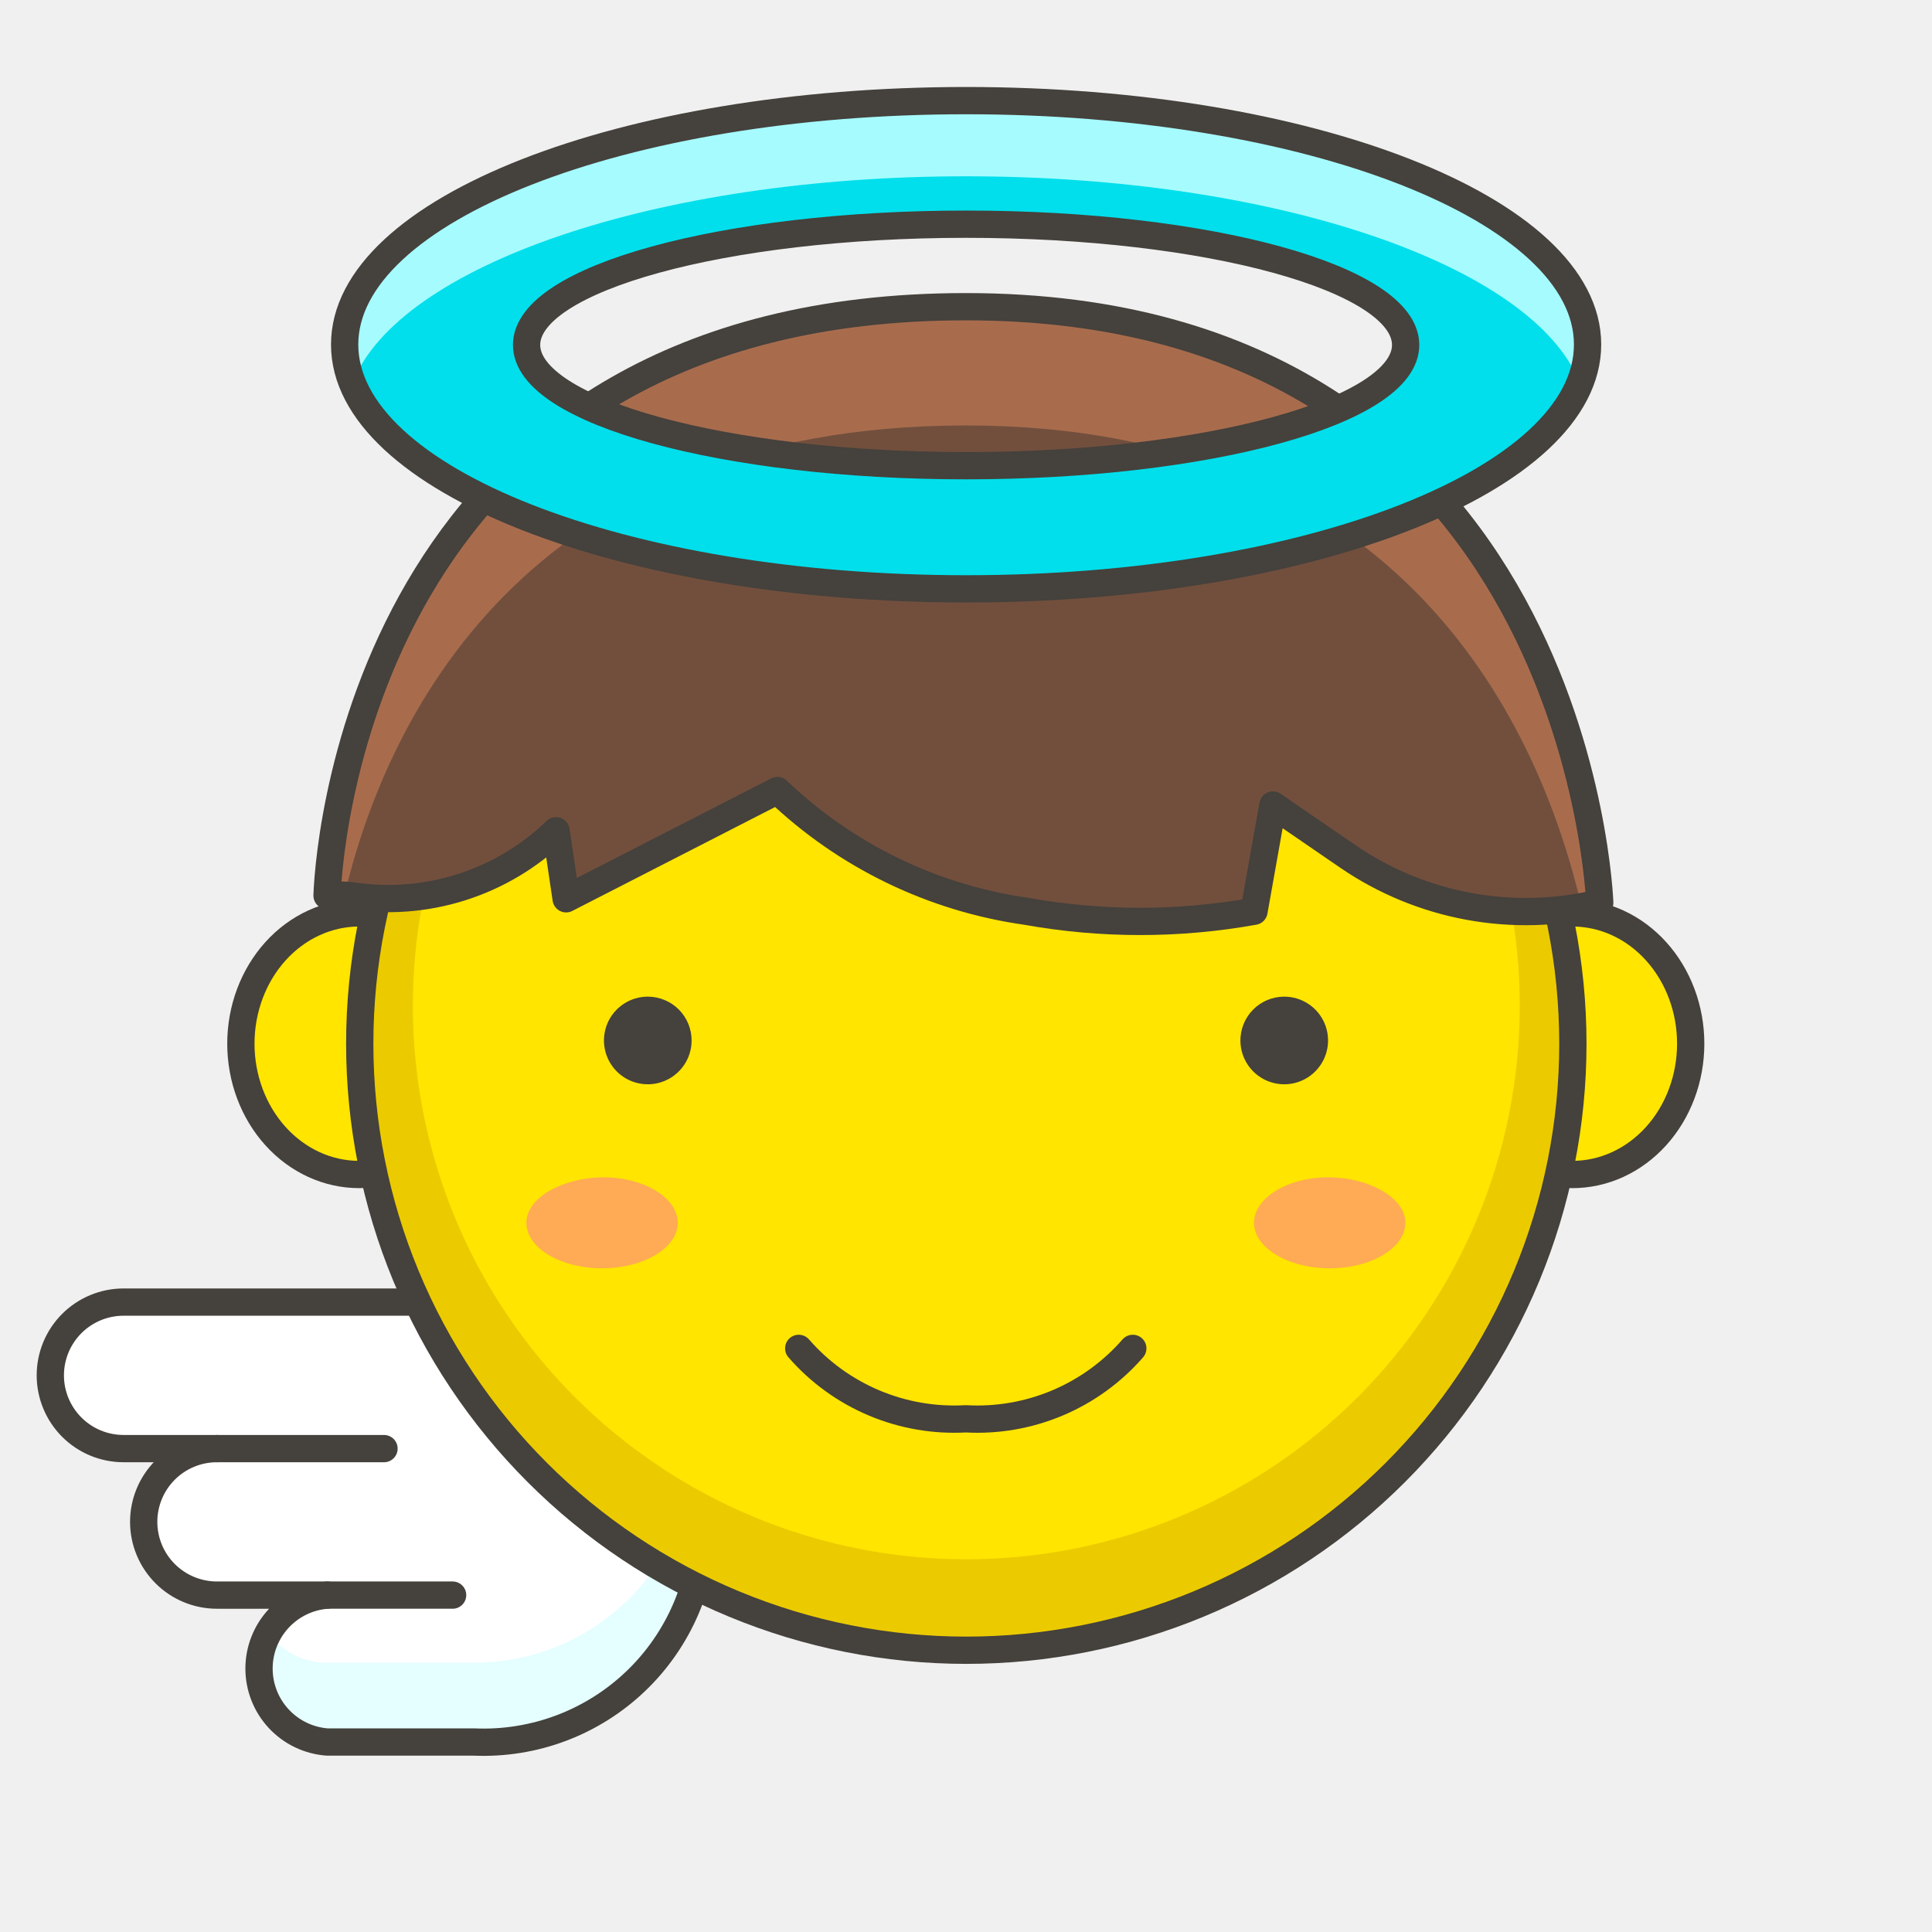
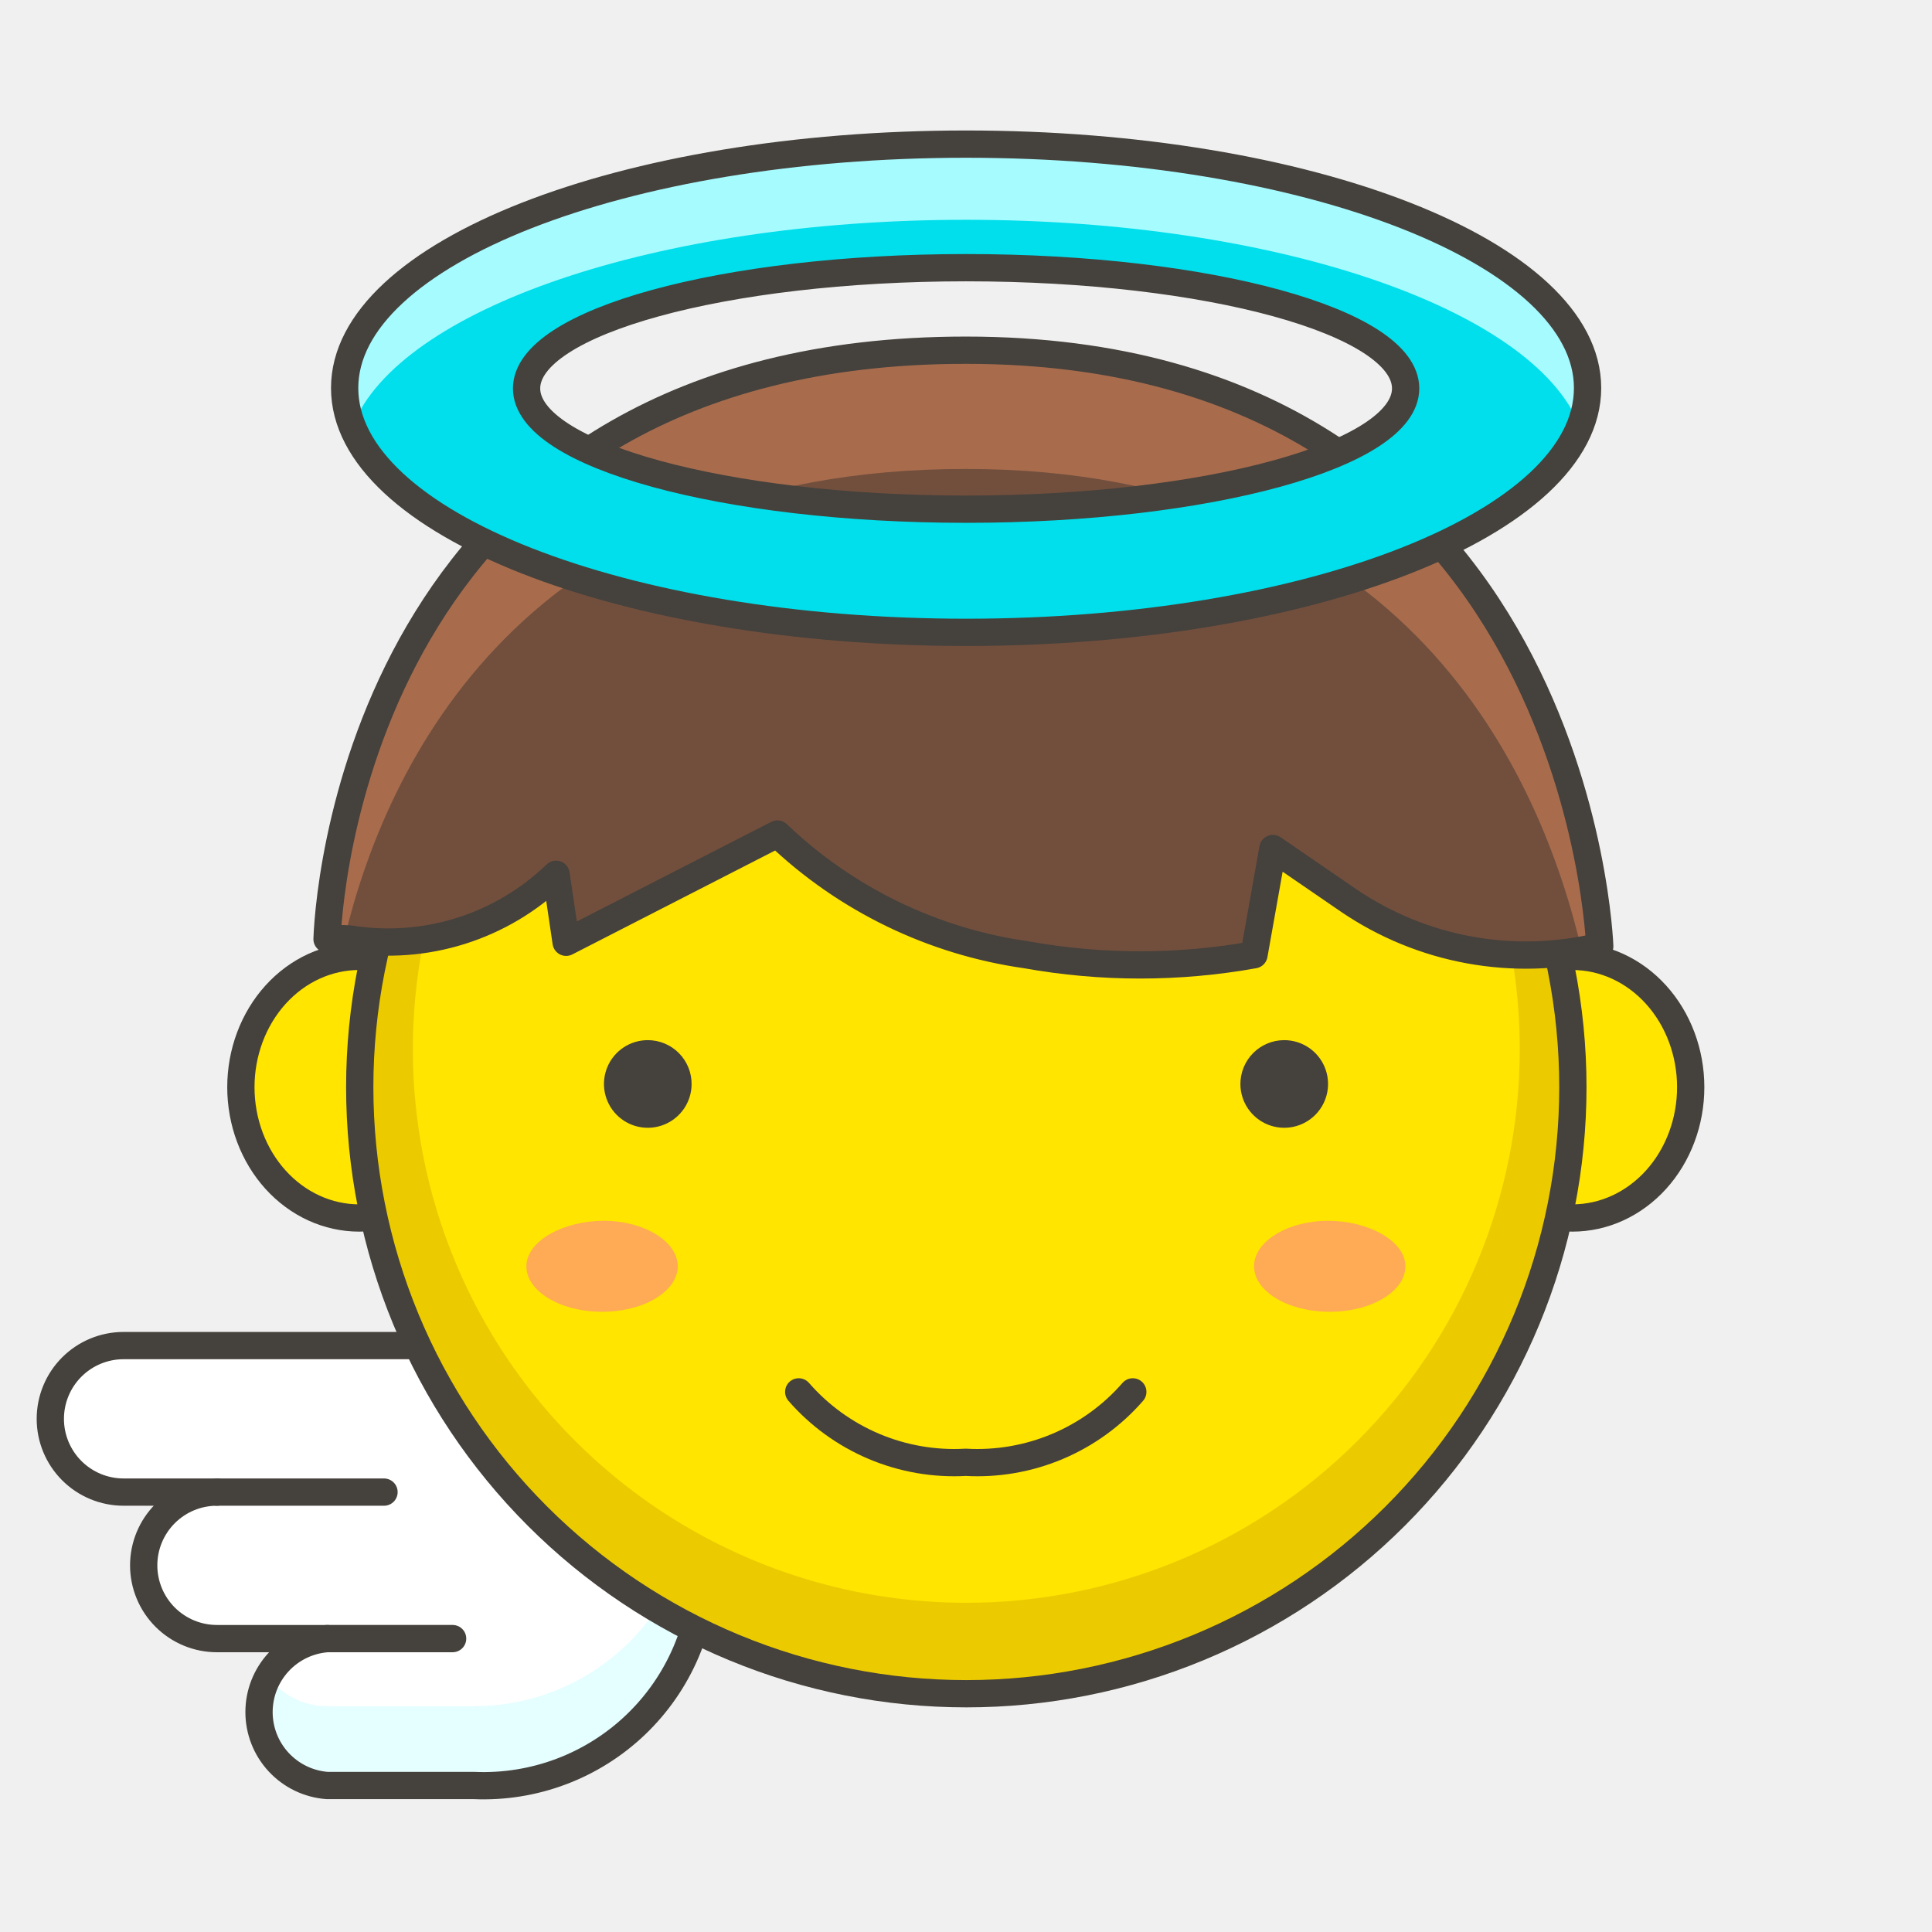
<svg xmlns="http://www.w3.org/2000/svg" width="496" height="496" viewBox="0 0 496 496" fill="none">
-   <path d="M31.725 334.284H121.728C129.347 333.958 136.954 335.177 144.089 337.868C151.225 340.559 157.742 344.666 163.249 349.942C168.755 355.218 173.137 361.554 176.131 368.568C179.124 375.582 180.668 383.13 180.668 390.756C180.668 398.382 179.124 405.929 176.131 412.943C173.137 419.957 168.755 426.293 163.249 431.569C157.742 436.845 151.225 440.952 144.089 443.643C136.954 446.334 129.347 447.553 121.728 447.227H84.011C79.251 446.875 74.8 444.735 71.552 441.237C68.303 437.739 66.498 433.143 66.498 428.369C66.498 423.596 68.303 418.999 71.552 415.501C74.8 412.003 79.251 409.863 84.011 409.511H55.698C50.71 409.511 45.927 407.529 42.4 404.002C38.873 400.476 36.891 395.692 36.891 390.704C36.891 385.716 38.873 380.933 42.4 377.406C45.927 373.879 50.71 371.897 55.698 371.897H31.725C26.737 371.897 21.953 369.916 18.426 366.389C14.899 362.862 12.918 358.079 12.918 353.091C12.918 348.103 14.899 343.319 18.426 339.792C21.953 336.266 26.737 334.284 31.725 334.284Z" fill="white" />
-   <path d="M84.037 426.871H121.754C134.959 426.868 147.744 422.234 157.883 413.775C168.023 405.316 174.874 393.568 177.244 380.578C177.918 383.982 178.264 387.442 178.277 390.911C178.277 405.902 172.322 420.279 161.722 430.879C151.122 441.48 136.745 447.435 121.754 447.435H84.037C79.058 447.408 74.29 445.418 70.769 441.896C67.248 438.375 65.258 433.608 65.231 428.628C65.22 424.968 66.26 421.381 68.227 418.295C69.922 420.945 72.262 423.121 75.027 424.621C77.791 426.121 80.892 426.895 84.037 426.871Z" fill="#E5FEFF" />
-   <path d="M31.725 334.284H121.728C129.347 333.958 136.954 335.177 144.089 337.868C151.225 340.559 157.742 344.666 163.249 349.942C168.755 355.218 173.137 361.554 176.131 368.568C179.124 375.582 180.668 383.13 180.668 390.756C180.668 398.382 179.124 405.929 176.131 412.943C173.137 419.957 168.755 426.293 163.249 431.569C157.742 436.845 151.225 440.952 144.089 443.643C136.954 446.334 129.347 447.553 121.728 447.227H84.011C79.251 446.875 74.8 444.735 71.552 441.237C68.303 437.739 66.498 433.143 66.498 428.369C66.498 423.596 68.303 418.999 71.552 415.501C74.8 412.003 79.251 409.863 84.011 409.511H55.698C50.71 409.511 45.927 407.529 42.4 404.002C38.873 400.476 36.891 395.692 36.891 390.704C36.891 385.716 38.873 380.933 42.4 377.406C45.927 373.879 50.71 371.897 55.698 371.897H31.725C26.737 371.897 21.953 369.916 18.426 366.389C14.899 362.862 12.918 358.079 12.918 353.091C12.918 348.103 14.899 343.319 18.426 339.792C21.953 336.266 26.737 334.284 31.725 334.284V334.284Z" stroke="#45413C" stroke-width="7" stroke-linecap="round" stroke-linejoin="round" />
-   <path d="M98.587 371.899H55.703" stroke="#45413C" stroke-width="7" stroke-linecap="round" stroke-linejoin="round" />
-   <path d="M83.961 409.509H116.201" stroke="#45413C" stroke-width="7" stroke-linecap="round" stroke-linejoin="round" />
-   <path d="M61.84 267.946C61.84 272.356 62.626 276.723 64.152 280.797C65.679 284.872 67.917 288.574 70.738 291.693C73.559 294.811 76.908 297.285 80.594 298.973C84.28 300.66 88.23 301.529 92.22 301.529C96.209 301.529 100.16 300.66 103.846 298.973C107.532 297.285 110.881 294.811 113.702 291.693C116.523 288.574 118.761 284.872 120.287 280.797C121.814 276.723 122.6 272.356 122.6 267.946C122.6 263.535 121.814 259.168 120.287 255.094C118.761 251.019 116.523 247.317 113.702 244.199C110.881 241.08 107.532 238.606 103.846 236.919C100.16 235.231 96.209 234.362 92.22 234.362C88.23 234.362 84.28 235.231 80.594 236.919C76.908 238.606 73.559 241.08 70.738 244.199C67.917 247.317 65.679 251.019 64.152 255.094C62.626 259.168 61.84 263.535 61.84 267.946Z" fill="#FFE500" stroke="#45413C" stroke-width="7" stroke-linecap="round" stroke-linejoin="round" />
-   <path d="M373.293 267.946C373.293 272.356 374.079 276.723 375.605 280.797C377.132 284.872 379.37 288.574 382.191 291.693C385.012 294.811 388.361 297.285 392.047 298.973C395.733 300.66 399.683 301.529 403.673 301.529C407.663 301.529 411.613 300.66 415.299 298.973C418.985 297.285 422.334 294.811 425.155 291.693C427.976 288.574 430.214 284.872 431.74 280.797C433.267 276.723 434.053 272.356 434.053 267.946C434.053 263.535 433.267 259.168 431.74 255.094C430.214 251.019 427.976 247.317 425.155 244.199C422.334 241.08 418.985 238.606 415.299 236.919C411.613 235.231 407.663 234.362 403.673 234.362C399.683 234.362 395.733 235.231 392.047 236.919C388.361 238.606 385.012 241.08 382.191 244.199C379.37 247.317 377.132 251.019 375.605 255.094C374.079 259.168 373.293 263.535 373.293 267.946Z" fill="#FFE500" stroke="#45413C" stroke-width="7" stroke-linecap="round" stroke-linejoin="round" />
-   <path d="M92.356 267.942C92.356 288.392 96.383 308.642 104.209 327.535C112.035 346.428 123.506 363.595 137.966 378.055C152.426 392.515 169.593 403.986 188.486 411.812C207.379 419.637 227.629 423.665 248.079 423.665C268.529 423.665 288.778 419.637 307.672 411.812C326.565 403.986 343.732 392.515 358.192 378.055C372.652 363.595 384.123 346.428 391.948 327.535C399.774 308.642 403.802 288.392 403.802 267.942C403.802 247.492 399.774 227.243 391.948 208.349C384.123 189.456 372.652 172.289 358.192 157.829C343.732 143.369 326.565 131.898 307.672 124.072C288.778 116.247 268.529 112.219 248.079 112.219C227.629 112.219 207.379 116.247 188.486 124.072C169.593 131.898 152.426 143.369 137.966 157.829C123.506 172.289 112.035 189.456 104.209 208.349C96.383 227.243 92.356 247.492 92.356 267.942Z" fill="#FFE500" />
-   <path d="M248.079 112.325C217.275 112.325 187.164 121.461 161.553 138.577C135.942 155.692 115.983 180.019 104.199 208.48C92.416 236.94 89.338 268.257 95.355 298.467C101.372 328.677 116.214 356.424 138.002 378.198C159.791 399.972 187.548 414.795 217.762 420.792C247.976 426.789 279.29 423.691 307.743 411.888C336.196 400.086 360.51 380.111 377.608 354.489C394.707 328.866 403.823 298.749 403.802 267.945C403.775 226.663 387.356 187.08 358.155 157.899C328.955 128.718 289.361 112.325 248.079 112.325ZM248.079 400.315C219.973 400.315 192.499 391.98 169.131 376.363C145.763 360.746 127.552 338.549 116.801 312.581C106.05 286.613 103.243 258.039 108.733 230.475C114.224 202.91 127.766 177.594 147.647 157.727C167.528 137.861 192.855 124.337 220.423 118.866C247.991 113.395 276.563 116.224 302.523 126.994C328.484 137.763 350.667 155.991 366.267 179.37C381.867 202.749 390.183 230.229 390.162 258.335C390.135 296 375.153 332.113 348.51 358.737C321.868 385.36 285.744 400.315 248.079 400.315Z" fill="#EBCB00" />
-   <path d="M92.356 267.942C92.356 288.392 96.383 308.642 104.209 327.535C112.035 346.428 123.506 363.595 137.966 378.055C152.426 392.515 169.593 403.986 188.486 411.812C207.379 419.637 227.629 423.665 248.079 423.665C268.529 423.665 288.778 419.637 307.672 411.812C326.565 403.986 343.732 392.515 358.192 378.055C372.652 363.595 384.123 346.428 391.948 327.535C399.774 308.642 403.802 288.392 403.802 267.942C403.802 247.492 399.774 227.243 391.948 208.349C384.123 189.456 372.652 172.289 358.192 157.829C343.732 143.369 326.565 131.898 307.672 124.072C288.778 116.247 268.529 112.219 248.079 112.219C227.629 112.219 207.379 116.247 188.486 124.072C169.593 131.898 152.426 143.369 137.966 157.829C123.506 172.289 112.035 189.456 104.209 208.349C96.383 227.243 92.356 247.492 92.356 267.942V267.942Z" stroke="#45413C" stroke-width="7" stroke-linecap="round" stroke-linejoin="round" />
-   <path d="M174.054 267.222C174.034 268.75 173.562 270.238 172.698 271.499C171.834 272.759 170.617 273.737 169.199 274.307C167.781 274.878 166.226 275.017 164.73 274.706C163.233 274.396 161.862 273.65 160.788 272.562C159.715 271.474 158.987 270.093 158.696 268.593C158.405 267.092 158.565 265.539 159.154 264.129C159.744 262.719 160.737 261.515 162.009 260.667C163.281 259.82 164.776 259.368 166.304 259.368C167.331 259.368 168.347 259.572 169.294 259.968C170.241 260.364 171.1 260.944 171.821 261.675C172.542 262.405 173.111 263.272 173.494 264.224C173.877 265.176 174.068 266.195 174.054 267.222Z" fill="#45413C" stroke="#45413C" stroke-width="7" stroke-linecap="round" stroke-linejoin="round" />
-   <path d="M321.95 267.222C321.97 268.75 322.442 270.238 323.306 271.499C324.17 272.759 325.387 273.737 326.805 274.307C328.223 274.878 329.778 275.017 331.274 274.706C332.771 274.396 334.142 273.65 335.215 272.562C336.289 271.474 337.017 270.093 337.308 268.593C337.598 267.092 337.439 265.539 336.85 264.129C336.26 262.719 335.267 261.515 333.995 260.667C332.722 259.82 331.228 259.368 329.7 259.368C328.673 259.368 327.657 259.572 326.71 259.968C325.763 260.364 324.904 260.944 324.183 261.675C323.462 262.405 322.893 263.272 322.51 264.224C322.127 265.176 321.936 266.195 321.95 267.222Z" fill="#45413C" stroke="#45413C" stroke-width="7" stroke-linecap="round" stroke-linejoin="round" />
-   <path d="M360.803 313.927C360.803 320.333 352.123 325.603 341.376 325.603C330.629 325.603 321.949 320.333 321.949 313.927C321.949 307.52 330.629 302.25 340.963 302.25C351.296 302.25 360.803 307.417 360.803 313.927Z" fill="#FFAA54" />
-   <path d="M135.141 313.927C135.141 320.333 143.821 325.603 154.567 325.603C165.314 325.603 173.994 320.333 173.994 313.927C173.994 307.52 165.314 302.25 154.981 302.25C144.647 302.25 135.141 307.417 135.141 313.927Z" fill="#FFAA54" />
-   <path d="M410.701 231.778C410.701 231.778 405.534 78.741 247.951 78.741C96.878 78.741 84.581 212.455 83.961 229.918C85.956 229.764 87.96 229.764 89.954 229.918C99.443 231.426 109.152 230.708 118.316 227.821C127.48 224.933 135.847 219.956 142.758 213.281L145.341 230.745L199.591 202.948C217.113 219.704 239.447 230.546 263.451 233.948C282.792 237.424 302.597 237.424 321.938 233.948L326.794 206.668L346.221 219.998C355.552 226.351 366.11 230.681 377.215 232.71C388.319 234.739 399.726 234.421 410.701 231.778Z" fill="#724F3D" />
-   <path d="M247.951 109.225C361.618 109.225 395.718 188.171 406.154 233.225C407.704 233.225 409.254 232.708 410.701 232.295C412.148 231.881 405.534 78.741 247.951 78.741C96.878 78.741 84.581 212.455 83.961 229.918C85.44 229.815 86.925 229.815 88.404 229.918C98.944 185.381 134.284 109.225 247.951 109.225Z" fill="#A86C4D" />
-   <path d="M410.701 231.778C410.701 231.778 405.534 78.741 247.951 78.741C96.878 78.741 84.581 212.455 83.961 229.918C85.956 229.764 87.96 229.764 89.954 229.918C99.443 231.426 109.152 230.708 118.316 227.821C127.48 224.933 135.847 219.956 142.758 213.281V213.281L145.341 230.745L199.591 202.948C217.113 219.704 239.447 230.546 263.451 233.948C282.792 237.424 302.597 237.424 321.938 233.948L326.794 206.668L346.221 219.998C355.552 226.351 366.11 230.681 377.215 232.71C388.319 234.739 399.726 234.421 410.701 231.778Z" stroke="#45413C" stroke-width="7" stroke-linecap="round" stroke-linejoin="round" />
-   <path d="M248.027 25.834C159.884 25.834 88.481 53.837 88.481 88.454C88.481 123.071 159.884 151.177 248.027 151.177C336.17 151.177 407.574 123.071 407.574 88.454C407.574 53.837 336.17 25.834 248.027 25.834ZM248.027 119.557C186.027 119.557 135.187 105.607 135.187 88.557C135.187 71.507 185.717 57.557 248.027 57.557C310.337 57.557 360.867 71.507 360.867 88.557C360.867 105.607 310.027 119.557 248.027 119.557Z" fill="#00DFEB" />
-   <path d="M248.027 45.261C327.697 45.261 393.624 68.201 405.507 98.167C406.803 95.089 407.504 91.793 407.574 88.454C407.574 53.837 336.17 25.834 248.027 25.834C159.884 25.834 88.481 53.837 88.481 88.454C88.55 91.793 89.251 95.089 90.547 98.167C102.43 68.201 168.357 45.261 248.027 45.261Z" fill="#A6FBFF" />
-   <path d="M248.027 25.834C159.884 25.834 88.481 53.837 88.481 88.454C88.481 123.071 159.884 151.177 248.027 151.177C336.17 151.177 407.574 123.071 407.574 88.454C407.574 53.837 336.17 25.834 248.027 25.834ZM248.027 119.557C186.027 119.557 135.187 105.607 135.187 88.557C135.187 71.507 185.717 57.557 248.027 57.557C310.337 57.557 360.867 71.507 360.867 88.557C360.867 105.607 310.027 119.557 248.027 119.557Z" stroke="#45413C" stroke-width="7" stroke-linecap="round" stroke-linejoin="round" />
-   <path d="M205.055 346.167C210.351 352.251 216.969 357.043 224.401 360.177C231.834 363.311 239.884 364.705 247.938 364.25C255.992 364.705 264.042 363.311 271.475 360.177C278.907 357.043 285.525 352.251 290.821 346.167" stroke="#45413C" stroke-width="7" stroke-linecap="round" stroke-linejoin="round" />
+   <path d="M31.725 345.45H121.728C129.347 345.124 136.954 346.343 144.089 349.034C151.225 351.725 157.742 355.832 163.249 361.108C168.755 366.384 173.137 372.72 176.131 379.734C179.124 386.748 180.668 394.296 180.668 401.922C180.668 409.548 179.124 417.095 176.131 424.109C173.137 431.123 168.755 437.459 163.249 442.735C157.742 448.011 151.225 452.118 144.089 454.809C136.954 457.5 129.347 458.719 121.728 458.393H84.011C79.251 458.041 74.8 455.901 71.552 452.403C68.303 448.905 66.498 444.309 66.498 439.535C66.498 434.762 68.303 430.165 71.552 426.667C74.8 423.169 79.251 421.029 84.011 420.677H55.698C50.71 420.677 45.927 418.695 42.4 415.168C38.873 411.642 36.891 406.858 36.891 401.87C36.891 396.882 38.873 392.099 42.4 388.572C45.927 385.045 50.71 383.063 55.698 383.063H31.725C26.737 383.063 21.953 381.082 18.426 377.555C14.899 374.028 12.918 369.245 12.918 364.257C12.918 359.269 14.899 354.485 18.426 350.958C21.953 347.432 26.737 345.45 31.725 345.45Z" fill="white" />
+   <path d="M84.037 438.037H121.754C134.959 438.034 147.744 433.4 157.883 424.941C168.023 416.482 174.874 404.734 177.244 391.744C177.918 395.148 178.264 398.608 178.277 402.077C178.277 417.068 172.322 431.445 161.722 442.046C151.122 452.646 136.745 458.601 121.754 458.601H84.037C79.058 458.574 74.29 456.584 70.769 453.062C67.248 449.541 65.258 444.774 65.231 439.794C65.22 436.134 66.26 432.547 68.227 429.461C69.922 432.111 72.262 434.287 75.027 435.787C77.791 437.287 80.892 438.061 84.037 438.037Z" fill="#E5FEFF" />
+   <path d="M31.725 345.45H121.728C129.347 345.124 136.954 346.343 144.089 349.034C151.225 351.725 157.742 355.832 163.249 361.108C168.755 366.384 173.137 372.72 176.131 379.734C179.124 386.748 180.668 394.296 180.668 401.922C180.668 409.548 179.124 417.095 176.131 424.109C173.137 431.123 168.755 437.459 163.249 442.735C157.742 448.011 151.225 452.118 144.089 454.809C136.954 457.5 129.347 458.719 121.728 458.393H84.011C79.251 458.041 74.8 455.901 71.552 452.403C68.303 448.905 66.498 444.309 66.498 439.535C66.498 434.762 68.303 430.165 71.552 426.667C74.8 423.169 79.251 421.029 84.011 420.677H55.698C50.71 420.677 45.927 418.695 42.4 415.168C38.873 411.642 36.891 406.858 36.891 401.87C36.891 396.882 38.873 392.099 42.4 388.572C45.927 385.045 50.71 383.063 55.698 383.063H31.725C26.737 383.063 21.953 381.082 18.426 377.555C14.899 374.028 12.918 369.245 12.918 364.257C12.918 359.269 14.899 354.485 18.426 350.958C21.953 347.432 26.737 345.45 31.725 345.45V345.45Z" stroke="#45413C" stroke-width="7" stroke-linecap="round" stroke-linejoin="round" />
+   <path d="M98.587 383.065H55.703" stroke="#45413C" stroke-width="7" stroke-linecap="round" stroke-linejoin="round" />
+   <path d="M83.961 420.675H116.201" stroke="#45413C" stroke-width="7" stroke-linecap="round" stroke-linejoin="round" />
+   <path d="M61.84 279.112C61.84 283.522 62.626 287.889 64.152 291.963C65.679 296.038 67.917 299.74 70.738 302.859C73.559 305.977 76.908 308.451 80.594 310.139C84.28 311.826 88.23 312.695 92.22 312.695C96.209 312.695 100.16 311.826 103.846 310.139C107.532 308.451 110.881 305.977 113.702 302.859C116.523 299.74 118.761 296.038 120.287 291.963C121.814 287.889 122.6 283.522 122.6 279.112C122.6 274.701 121.814 270.334 120.287 266.26C118.761 262.185 116.523 258.483 113.702 255.365C110.881 252.246 107.532 249.772 103.846 248.085C100.16 246.397 96.209 245.528 92.22 245.528C88.23 245.528 84.28 246.397 80.594 248.085C76.908 249.772 73.559 252.246 70.738 255.365C67.917 258.483 65.679 262.185 64.152 266.26C62.626 270.334 61.84 274.701 61.84 279.112Z" fill="#FFE500" stroke="#45413C" stroke-width="7" stroke-linecap="round" stroke-linejoin="round" />
+   <path d="M373.293 279.112C373.293 283.522 374.079 287.889 375.605 291.963C377.132 296.038 379.37 299.74 382.191 302.859C385.012 305.977 388.361 308.451 392.047 310.139C395.733 311.826 399.683 312.695 403.673 312.695C407.663 312.695 411.613 311.826 415.299 310.139C418.985 308.451 422.334 305.977 425.155 302.859C427.976 299.74 430.214 296.038 431.74 291.963C433.267 287.889 434.053 283.522 434.053 279.112C434.053 274.701 433.267 270.334 431.74 266.26C430.214 262.185 427.976 258.483 425.155 255.365C422.334 252.246 418.985 249.772 415.299 248.085C411.613 246.397 407.663 245.528 403.673 245.528C399.683 245.528 395.733 246.397 392.047 248.085C388.361 249.772 385.012 252.246 382.191 255.365C379.37 258.483 377.132 262.185 375.605 266.26C374.079 270.334 373.293 274.701 373.293 279.112Z" fill="#FFE500" stroke="#45413C" stroke-width="7" stroke-linecap="round" stroke-linejoin="round" />
+   <path d="M92.356 279.108C92.356 299.558 96.383 319.808 104.209 338.701C112.035 357.594 123.506 374.761 137.966 389.221C152.426 403.681 169.593 415.152 188.486 422.978C207.379 430.803 227.629 434.831 248.079 434.831C268.529 434.831 288.778 430.803 307.672 422.978C326.565 415.152 343.732 403.681 358.192 389.221C372.652 374.761 384.123 357.594 391.948 338.701C399.774 319.808 403.802 299.558 403.802 279.108C403.802 258.658 399.774 238.409 391.948 219.515C384.123 200.622 372.652 183.455 358.192 168.995C343.732 154.535 326.565 143.064 307.672 135.239C288.778 127.413 268.529 123.385 248.079 123.385C227.629 123.385 207.379 127.413 188.486 135.239C169.593 143.064 152.426 154.535 137.966 168.995C123.506 183.455 112.035 200.622 104.209 219.515C96.383 238.409 92.356 258.658 92.356 279.108Z" fill="#FFE500" />
+   <path d="M248.079 123.491C217.275 123.491 187.164 132.627 161.553 149.743C135.942 166.858 115.983 191.185 104.199 219.646C92.416 248.106 89.338 279.423 95.355 309.633C101.372 339.843 116.214 367.59 138.002 389.364C159.791 411.138 187.548 425.961 217.762 431.958C247.976 437.955 279.29 434.857 307.743 423.055C336.196 411.252 360.51 391.277 377.608 365.655C394.707 340.032 403.823 309.915 403.802 279.111C403.775 237.829 387.356 198.246 358.155 169.065C328.955 139.884 289.361 123.491 248.079 123.491ZM248.079 411.481C219.973 411.481 192.499 403.146 169.131 387.529C145.763 371.912 127.552 349.715 116.801 323.747C106.05 297.779 103.243 269.205 108.733 241.641C114.224 214.076 127.766 188.76 147.647 168.893C167.528 149.027 192.855 135.503 220.423 130.032C247.991 124.561 276.563 127.39 302.523 138.16C328.484 148.929 350.667 167.157 366.267 190.536C381.867 213.915 390.183 241.395 390.162 269.501C390.135 307.166 375.153 343.279 348.51 369.903C321.868 396.526 285.744 411.481 248.079 411.481Z" fill="#EBCB00" />
+   <path d="M92.356 279.108C92.356 299.558 96.383 319.808 104.209 338.701C112.035 357.594 123.506 374.761 137.966 389.221C152.426 403.681 169.593 415.152 188.486 422.978C207.379 430.804 227.629 434.831 248.079 434.831C268.529 434.831 288.778 430.804 307.672 422.978C326.565 415.152 343.732 403.681 358.192 389.221C372.652 374.761 384.123 357.594 391.948 338.701C399.774 319.808 403.802 299.558 403.802 279.108C403.802 258.658 399.774 238.409 391.948 219.515C384.123 200.622 372.652 183.455 358.192 168.995C343.732 154.535 326.565 143.064 307.672 135.239C288.778 127.413 268.529 123.385 248.079 123.385C227.629 123.385 207.379 127.413 188.486 135.239C169.593 143.064 152.426 154.535 137.966 168.995C123.506 183.455 112.035 200.622 104.209 219.515C96.383 238.409 92.356 258.658 92.356 279.108V279.108Z" stroke="#45413C" stroke-width="7" stroke-linecap="round" stroke-linejoin="round" />
+   <path d="M174.054 278.388C174.034 279.916 173.562 281.404 172.698 282.665C171.834 283.925 170.617 284.903 169.199 285.473C167.781 286.044 166.226 286.183 164.73 285.872C163.233 285.562 161.862 284.816 160.788 283.728C159.715 282.64 158.987 281.259 158.696 279.759C158.405 278.258 158.565 276.705 159.154 275.295C159.744 273.885 160.737 272.681 162.009 271.833C163.281 270.986 164.776 270.534 166.304 270.534C167.331 270.534 168.347 270.738 169.294 271.134C170.241 271.53 171.1 272.11 171.821 272.841C172.542 273.571 173.111 274.438 173.494 275.39C173.877 276.342 174.068 277.361 174.054 278.388Z" fill="#45413C" stroke="#45413C" stroke-width="7" stroke-linecap="round" stroke-linejoin="round" />
+   <path d="M321.95 278.388C321.97 279.916 322.442 281.404 323.306 282.665C324.17 283.925 325.387 284.903 326.805 285.473C328.223 286.044 329.778 286.183 331.274 285.872C332.771 285.562 334.142 284.816 335.215 283.728C336.289 282.64 337.017 281.259 337.308 279.759C337.598 278.258 337.439 276.705 336.85 275.295C336.26 273.885 335.267 272.681 333.995 271.833C332.722 270.986 331.228 270.534 329.7 270.534C328.673 270.534 327.657 270.738 326.71 271.134C325.763 271.53 324.904 272.11 324.183 272.841C323.462 273.571 322.893 274.438 322.51 275.39C322.127 276.342 321.936 277.361 321.95 278.388Z" fill="#45413C" stroke="#45413C" stroke-width="7" stroke-linecap="round" stroke-linejoin="round" />
+   <path d="M360.803 325.093C360.803 331.499 352.123 336.769 341.376 336.769C330.629 336.769 321.949 331.499 321.949 325.093C321.949 318.686 330.629 313.416 340.963 313.416C351.296 313.416 360.803 318.583 360.803 325.093Z" fill="#FFAA54" />
+   <path d="M135.141 325.093C135.141 331.499 143.821 336.769 154.567 336.769C165.314 336.769 173.994 331.499 173.994 325.093C173.994 318.686 165.314 313.416 154.981 313.416C144.647 313.416 135.141 318.583 135.141 325.093Z" fill="#FFAA54" />
+   <path d="M410.701 242.944C410.701 242.944 405.534 89.907 247.951 89.907C96.878 89.907 84.581 223.621 83.961 241.084C85.956 240.93 87.96 240.93 89.954 241.084C99.443 242.592 109.152 241.874 118.316 238.987C127.48 236.099 135.847 231.122 142.758 224.447L145.341 241.911L199.591 214.114C217.113 230.87 239.447 241.712 263.451 245.114C282.792 248.59 302.597 248.59 321.938 245.114L326.794 217.834L346.221 231.164C355.552 237.517 366.11 241.847 377.215 243.876C388.319 245.905 399.726 245.587 410.701 242.944Z" fill="#724F3D" />
+   <path d="M247.951 120.391C361.618 120.391 395.718 199.337 406.154 244.391C407.704 244.391 409.254 243.874 410.701 243.461C412.148 243.047 405.534 89.907 247.951 89.907C96.878 89.907 84.581 223.621 83.961 241.084C85.44 240.981 86.925 240.981 88.404 241.084C98.944 196.547 134.284 120.391 247.951 120.391Z" fill="#A86C4D" />
+   <path d="M410.701 242.944C410.701 242.944 405.534 89.907 247.951 89.907C96.878 89.907 84.581 223.621 83.961 241.084C85.956 240.93 87.96 240.93 89.954 241.084C99.443 242.592 109.152 241.874 118.316 238.987C127.48 236.099 135.847 231.122 142.758 224.447V224.447L145.341 241.911L199.591 214.114C217.113 230.87 239.447 241.712 263.451 245.114C282.792 248.59 302.597 248.59 321.938 245.114L326.794 217.834L346.221 231.164C355.552 237.517 366.11 241.847 377.215 243.876C388.319 245.905 399.726 245.587 410.701 242.944Z" stroke="#45413C" stroke-width="7" stroke-linecap="round" stroke-linejoin="round" />
+   <path d="M248.027 37C159.884 37 88.481 65.003 88.481 99.62C88.481 134.237 159.884 162.343 248.027 162.343C336.17 162.343 407.574 134.237 407.574 99.62C407.574 65.003 336.17 37 248.027 37ZM248.027 130.723C186.027 130.723 135.187 116.773 135.187 99.723C135.187 82.673 185.717 68.723 248.027 68.723C310.337 68.723 360.867 82.673 360.867 99.723C360.867 116.773 310.027 130.723 248.027 130.723Z" fill="#00DFEB" />
+   <path d="M248.027 56.427C327.697 56.427 393.624 79.367 405.507 109.333C406.803 106.255 407.504 102.959 407.574 99.62C407.574 65.003 336.17 37 248.027 37C159.884 37 88.481 65.003 88.481 99.62C88.55 102.959 89.251 106.255 90.547 109.333C102.43 79.367 168.357 56.427 248.027 56.427Z" fill="#A6FBFF" />
+   <path d="M248.027 37C159.884 37 88.481 65.003 88.481 99.62C88.481 134.237 159.884 162.343 248.027 162.343C336.17 162.343 407.574 134.237 407.574 99.62C407.574 65.003 336.17 37 248.027 37ZM248.027 130.723C186.027 130.723 135.187 116.773 135.187 99.723C135.187 82.673 185.717 68.723 248.027 68.723C310.337 68.723 360.867 82.673 360.867 99.723C360.867 116.773 310.027 130.723 248.027 130.723Z" stroke="#45413C" stroke-width="7" stroke-linecap="round" stroke-linejoin="round" />
+   <path d="M205.055 357.333C210.351 363.417 216.969 368.209 224.401 371.343C231.834 374.477 239.884 375.871 247.938 375.416C255.992 375.871 264.042 374.477 271.475 371.343C278.907 368.209 285.525 363.417 290.821 357.333" stroke="#45413C" stroke-width="7" stroke-linecap="round" stroke-linejoin="round" />
</svg>
